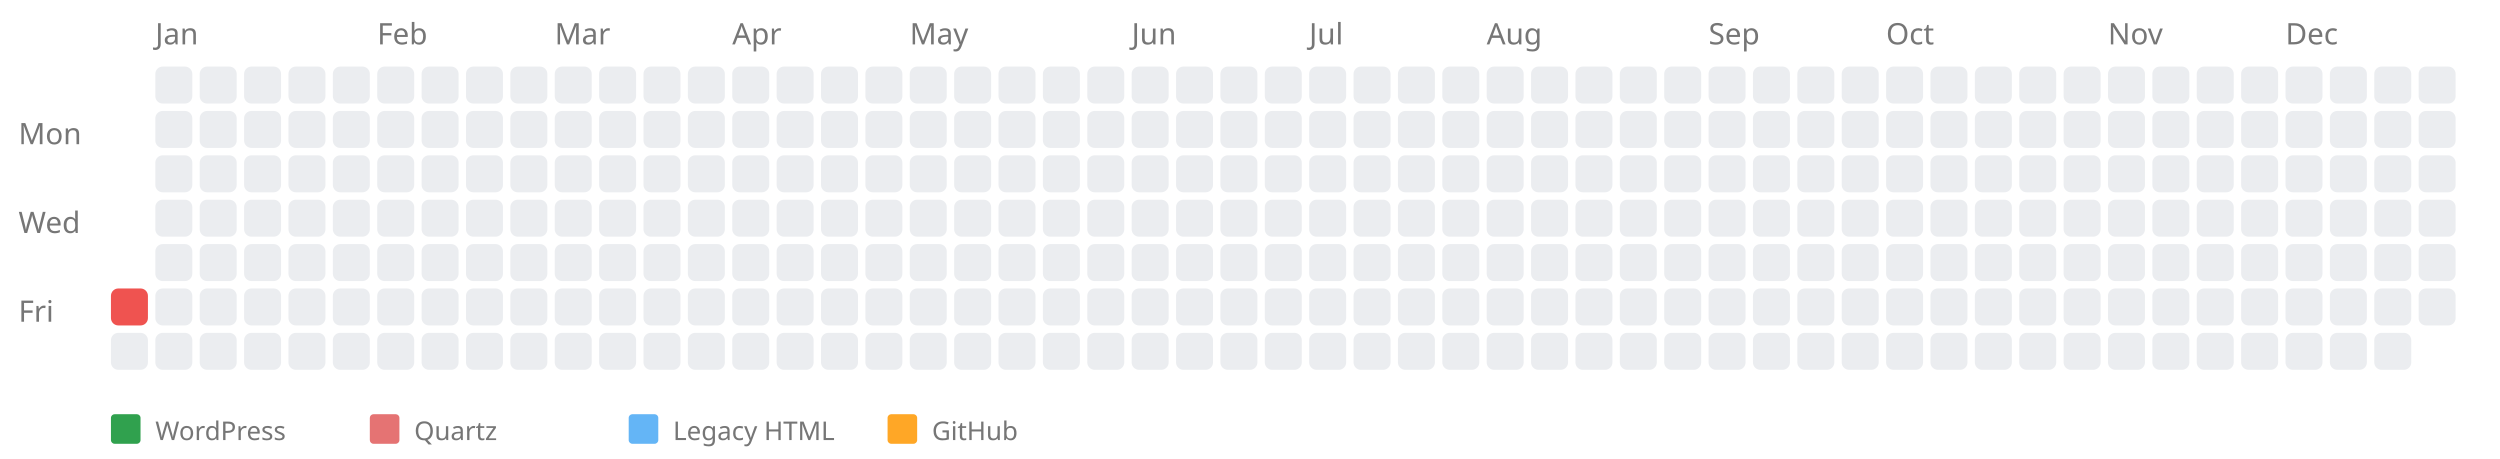
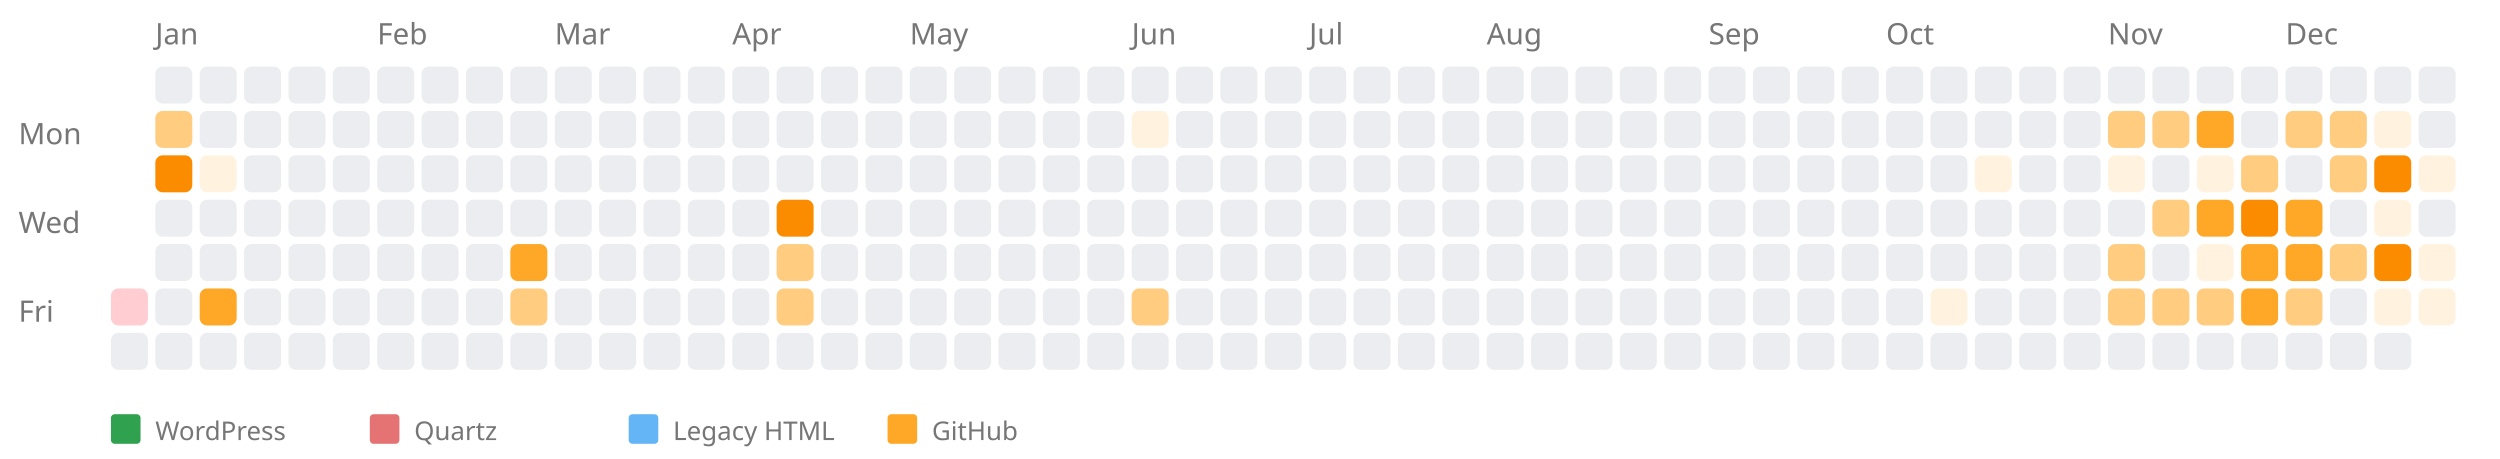
<svg xmlns="http://www.w3.org/2000/svg" width="676" height="124" style="background-color: white;">
  <text x="5" y="39" font-family="sans-serif" font-size="8" fill="#767676">Mon</text>
  <text x="5" y="63" font-family="sans-serif" font-size="8" fill="#767676">Wed</text>
  <text x="5" y="87" font-family="sans-serif" font-size="8" fill="#767676">Fri</text>
  <a href="https://kreier.github.io/quartz/Diary/2021">
-     <rect x="30" y="78" width="10" height="10" fill="#ef5350" rx="2" ry="2" />
+     <rect x="30" y="78" width="10" height="10" fill="#ffcdd2" rx="2" ry="2" />
  </a>
  <rect x="30" y="90" width="10" height="10" fill="#ebedf0" rx="2" ry="2" />
  <text x="42" y="12" font-family="sans-serif" font-size="8" fill="#767676">Jan</text>
  <rect x="42" y="18" width="10" height="10" fill="#ebedf0" rx="2" ry="2" />
-   <rect x="42" y="30" width="10" height="10" fill="#ebedf0" rx="2" ry="2" />
-   <rect x="42" y="42" width="10" height="10" fill="#ebedf0" rx="2" ry="2" />
+   <a href="https://github.com/kreier/me2arm/commit/ca2c6994b2ed854a7fac613803deee478fee8e63">
+     <rect x="42" y="30" width="10" height="10" fill="#ffcc80" rx="2" ry="2" />
+   </a>
+   <a href="https://github.com/kreier/jetson-car/commit/9a10501f116eb05279a624a6240494d85eda73f1">
+     <rect x="42" y="42" width="10" height="10" fill="#fb8c00" rx="2" ry="2" />
+   </a>
  <rect x="42" y="54" width="10" height="10" fill="#ebedf0" rx="2" ry="2" />
  <rect x="42" y="66" width="10" height="10" fill="#ebedf0" rx="2" ry="2" />
  <rect x="42" y="78" width="10" height="10" fill="#ebedf0" rx="2" ry="2" />
  <rect x="42" y="90" width="10" height="10" fill="#ebedf0" rx="2" ry="2" />
  <rect x="54" y="18" width="10" height="10" fill="#ebedf0" rx="2" ry="2" />
  <rect x="54" y="30" width="10" height="10" fill="#ebedf0" rx="2" ry="2" />
-   <rect x="54" y="42" width="10" height="10" fill="#ebedf0" rx="2" ry="2" />
+   <a href="https://github.com/kreier/aisvn-solarpower/commit/c56a331f029859bdb1c74f7ffeff9a1701c3ef88">
+     <rect x="54" y="42" width="10" height="10" fill="#fff3e0" rx="2" ry="2" />
+   </a>
  <rect x="54" y="54" width="10" height="10" fill="#ebedf0" rx="2" ry="2" />
  <rect x="54" y="66" width="10" height="10" fill="#ebedf0" rx="2" ry="2" />
-   <rect x="54" y="78" width="10" height="10" fill="#ebedf0" rx="2" ry="2" />
+   <a href="https://github.com/kreier/ml/commit/02943c450cba19af11ae0dcdcea43d1fbf020590">
+     <rect x="54" y="78" width="10" height="10" fill="#ffa726" rx="2" ry="2" />
+   </a>
  <rect x="54" y="90" width="10" height="10" fill="#ebedf0" rx="2" ry="2" />
  <rect x="66" y="18" width="10" height="10" fill="#ebedf0" rx="2" ry="2" />
  <rect x="66" y="30" width="10" height="10" fill="#ebedf0" rx="2" ry="2" />
  <rect x="66" y="42" width="10" height="10" fill="#ebedf0" rx="2" ry="2" />
  <rect x="66" y="54" width="10" height="10" fill="#ebedf0" rx="2" ry="2" />
  <rect x="66" y="66" width="10" height="10" fill="#ebedf0" rx="2" ry="2" />
  <rect x="66" y="78" width="10" height="10" fill="#ebedf0" rx="2" ry="2" />
  <rect x="66" y="90" width="10" height="10" fill="#ebedf0" rx="2" ry="2" />
  <rect x="78" y="18" width="10" height="10" fill="#ebedf0" rx="2" ry="2" />
  <rect x="78" y="30" width="10" height="10" fill="#ebedf0" rx="2" ry="2" />
  <rect x="78" y="42" width="10" height="10" fill="#ebedf0" rx="2" ry="2" />
  <rect x="78" y="54" width="10" height="10" fill="#ebedf0" rx="2" ry="2" />
  <rect x="78" y="66" width="10" height="10" fill="#ebedf0" rx="2" ry="2" />
  <rect x="78" y="78" width="10" height="10" fill="#ebedf0" rx="2" ry="2" />
  <rect x="78" y="90" width="10" height="10" fill="#ebedf0" rx="2" ry="2" />
  <rect x="90" y="18" width="10" height="10" fill="#ebedf0" rx="2" ry="2" />
  <rect x="90" y="30" width="10" height="10" fill="#ebedf0" rx="2" ry="2" />
  <rect x="90" y="42" width="10" height="10" fill="#ebedf0" rx="2" ry="2" />
  <rect x="90" y="54" width="10" height="10" fill="#ebedf0" rx="2" ry="2" />
  <rect x="90" y="66" width="10" height="10" fill="#ebedf0" rx="2" ry="2" />
  <rect x="90" y="78" width="10" height="10" fill="#ebedf0" rx="2" ry="2" />
  <rect x="90" y="90" width="10" height="10" fill="#ebedf0" rx="2" ry="2" />
  <text x="102" y="12" font-family="sans-serif" font-size="8" fill="#767676">Feb</text>
  <rect x="102" y="18" width="10" height="10" fill="#ebedf0" rx="2" ry="2" />
  <rect x="102" y="30" width="10" height="10" fill="#ebedf0" rx="2" ry="2" />
  <rect x="102" y="42" width="10" height="10" fill="#ebedf0" rx="2" ry="2" />
  <rect x="102" y="54" width="10" height="10" fill="#ebedf0" rx="2" ry="2" />
  <rect x="102" y="66" width="10" height="10" fill="#ebedf0" rx="2" ry="2" />
  <rect x="102" y="78" width="10" height="10" fill="#ebedf0" rx="2" ry="2" />
  <rect x="102" y="90" width="10" height="10" fill="#ebedf0" rx="2" ry="2" />
  <rect x="114" y="18" width="10" height="10" fill="#ebedf0" rx="2" ry="2" />
  <rect x="114" y="30" width="10" height="10" fill="#ebedf0" rx="2" ry="2" />
  <rect x="114" y="42" width="10" height="10" fill="#ebedf0" rx="2" ry="2" />
  <rect x="114" y="54" width="10" height="10" fill="#ebedf0" rx="2" ry="2" />
  <rect x="114" y="66" width="10" height="10" fill="#ebedf0" rx="2" ry="2" />
  <rect x="114" y="78" width="10" height="10" fill="#ebedf0" rx="2" ry="2" />
  <rect x="114" y="90" width="10" height="10" fill="#ebedf0" rx="2" ry="2" />
  <rect x="126" y="18" width="10" height="10" fill="#ebedf0" rx="2" ry="2" />
  <rect x="126" y="30" width="10" height="10" fill="#ebedf0" rx="2" ry="2" />
  <rect x="126" y="42" width="10" height="10" fill="#ebedf0" rx="2" ry="2" />
  <rect x="126" y="54" width="10" height="10" fill="#ebedf0" rx="2" ry="2" />
  <rect x="126" y="66" width="10" height="10" fill="#ebedf0" rx="2" ry="2" />
  <rect x="126" y="78" width="10" height="10" fill="#ebedf0" rx="2" ry="2" />
  <rect x="126" y="90" width="10" height="10" fill="#ebedf0" rx="2" ry="2" />
  <rect x="138" y="18" width="10" height="10" fill="#ebedf0" rx="2" ry="2" />
  <rect x="138" y="30" width="10" height="10" fill="#ebedf0" rx="2" ry="2" />
  <rect x="138" y="42" width="10" height="10" fill="#ebedf0" rx="2" ry="2" />
  <rect x="138" y="54" width="10" height="10" fill="#ebedf0" rx="2" ry="2" />
-   <rect x="138" y="66" width="10" height="10" fill="#ebedf0" rx="2" ry="2" />
-   <rect x="138" y="78" width="10" height="10" fill="#ebedf0" rx="2" ry="2" />
+   <a href="https://github.com/kreier/swift2021/commit/307429f71dbe469964d131d20942aa847cdf0585">
+     <rect x="138" y="66" width="10" height="10" fill="#ffa726" rx="2" ry="2" />
+   </a>
+   <a href="https://github.com/kreier/swift2021/commit/5080393241e9903767c09061c0625bb39481d234">
+     <rect x="138" y="78" width="10" height="10" fill="#ffcc80" rx="2" ry="2" />
+   </a>
  <rect x="138" y="90" width="10" height="10" fill="#ebedf0" rx="2" ry="2" />
  <text x="150" y="12" font-family="sans-serif" font-size="8" fill="#767676">Mar</text>
  <rect x="150" y="18" width="10" height="10" fill="#ebedf0" rx="2" ry="2" />
  <rect x="150" y="30" width="10" height="10" fill="#ebedf0" rx="2" ry="2" />
  <rect x="150" y="42" width="10" height="10" fill="#ebedf0" rx="2" ry="2" />
  <rect x="150" y="54" width="10" height="10" fill="#ebedf0" rx="2" ry="2" />
  <rect x="150" y="66" width="10" height="10" fill="#ebedf0" rx="2" ry="2" />
  <rect x="150" y="78" width="10" height="10" fill="#ebedf0" rx="2" ry="2" />
  <rect x="150" y="90" width="10" height="10" fill="#ebedf0" rx="2" ry="2" />
  <rect x="162" y="18" width="10" height="10" fill="#ebedf0" rx="2" ry="2" />
  <rect x="162" y="30" width="10" height="10" fill="#ebedf0" rx="2" ry="2" />
  <rect x="162" y="42" width="10" height="10" fill="#ebedf0" rx="2" ry="2" />
  <rect x="162" y="54" width="10" height="10" fill="#ebedf0" rx="2" ry="2" />
  <rect x="162" y="66" width="10" height="10" fill="#ebedf0" rx="2" ry="2" />
  <rect x="162" y="78" width="10" height="10" fill="#ebedf0" rx="2" ry="2" />
  <rect x="162" y="90" width="10" height="10" fill="#ebedf0" rx="2" ry="2" />
  <rect x="174" y="18" width="10" height="10" fill="#ebedf0" rx="2" ry="2" />
  <rect x="174" y="30" width="10" height="10" fill="#ebedf0" rx="2" ry="2" />
  <rect x="174" y="42" width="10" height="10" fill="#ebedf0" rx="2" ry="2" />
  <rect x="174" y="54" width="10" height="10" fill="#ebedf0" rx="2" ry="2" />
  <rect x="174" y="66" width="10" height="10" fill="#ebedf0" rx="2" ry="2" />
  <rect x="174" y="78" width="10" height="10" fill="#ebedf0" rx="2" ry="2" />
  <rect x="174" y="90" width="10" height="10" fill="#ebedf0" rx="2" ry="2" />
  <rect x="186" y="18" width="10" height="10" fill="#ebedf0" rx="2" ry="2" />
  <rect x="186" y="30" width="10" height="10" fill="#ebedf0" rx="2" ry="2" />
  <rect x="186" y="42" width="10" height="10" fill="#ebedf0" rx="2" ry="2" />
  <rect x="186" y="54" width="10" height="10" fill="#ebedf0" rx="2" ry="2" />
  <rect x="186" y="66" width="10" height="10" fill="#ebedf0" rx="2" ry="2" />
  <rect x="186" y="78" width="10" height="10" fill="#ebedf0" rx="2" ry="2" />
  <rect x="186" y="90" width="10" height="10" fill="#ebedf0" rx="2" ry="2" />
  <text x="198" y="12" font-family="sans-serif" font-size="8" fill="#767676">Apr</text>
  <rect x="198" y="18" width="10" height="10" fill="#ebedf0" rx="2" ry="2" />
  <rect x="198" y="30" width="10" height="10" fill="#ebedf0" rx="2" ry="2" />
  <rect x="198" y="42" width="10" height="10" fill="#ebedf0" rx="2" ry="2" />
  <rect x="198" y="54" width="10" height="10" fill="#ebedf0" rx="2" ry="2" />
  <rect x="198" y="66" width="10" height="10" fill="#ebedf0" rx="2" ry="2" />
  <rect x="198" y="78" width="10" height="10" fill="#ebedf0" rx="2" ry="2" />
  <rect x="198" y="90" width="10" height="10" fill="#ebedf0" rx="2" ry="2" />
  <rect x="210" y="18" width="10" height="10" fill="#ebedf0" rx="2" ry="2" />
  <rect x="210" y="30" width="10" height="10" fill="#ebedf0" rx="2" ry="2" />
  <rect x="210" y="42" width="10" height="10" fill="#ebedf0" rx="2" ry="2" />
-   <rect x="210" y="54" width="10" height="10" fill="#ebedf0" rx="2" ry="2" />
-   <rect x="210" y="66" width="10" height="10" fill="#ebedf0" rx="2" ry="2" />
-   <rect x="210" y="78" width="10" height="10" fill="#ebedf0" rx="2" ry="2" />
+   <a href="https://github.com/kreier/aqi/commit/ab232dc5d18e2268e31fdc4a1b65283ac7bafe7a">
+     <rect x="210" y="54" width="10" height="10" fill="#fb8c00" rx="2" ry="2" />
+   </a>
+   <a href="https://github.com/kreier/aqi/commit/bcd08a66b4a150a0d561fd57bb50a1d09c506f83">
+     <rect x="210" y="66" width="10" height="10" fill="#ffcc80" rx="2" ry="2" />
+   </a>
+   <a href="https://github.com/kreier/aqi/commit/bbc0ec88f1c29f43d2875090c97e5e2a23885903">
+     <rect x="210" y="78" width="10" height="10" fill="#ffcc80" rx="2" ry="2" />
+   </a>
  <rect x="210" y="90" width="10" height="10" fill="#ebedf0" rx="2" ry="2" />
  <rect x="222" y="18" width="10" height="10" fill="#ebedf0" rx="2" ry="2" />
  <rect x="222" y="30" width="10" height="10" fill="#ebedf0" rx="2" ry="2" />
  <rect x="222" y="42" width="10" height="10" fill="#ebedf0" rx="2" ry="2" />
  <rect x="222" y="54" width="10" height="10" fill="#ebedf0" rx="2" ry="2" />
  <rect x="222" y="66" width="10" height="10" fill="#ebedf0" rx="2" ry="2" />
  <rect x="222" y="78" width="10" height="10" fill="#ebedf0" rx="2" ry="2" />
  <rect x="222" y="90" width="10" height="10" fill="#ebedf0" rx="2" ry="2" />
  <rect x="234" y="18" width="10" height="10" fill="#ebedf0" rx="2" ry="2" />
  <rect x="234" y="30" width="10" height="10" fill="#ebedf0" rx="2" ry="2" />
  <rect x="234" y="42" width="10" height="10" fill="#ebedf0" rx="2" ry="2" />
  <rect x="234" y="54" width="10" height="10" fill="#ebedf0" rx="2" ry="2" />
  <rect x="234" y="66" width="10" height="10" fill="#ebedf0" rx="2" ry="2" />
  <rect x="234" y="78" width="10" height="10" fill="#ebedf0" rx="2" ry="2" />
  <rect x="234" y="90" width="10" height="10" fill="#ebedf0" rx="2" ry="2" />
  <text x="246" y="12" font-family="sans-serif" font-size="8" fill="#767676">May</text>
  <rect x="246" y="18" width="10" height="10" fill="#ebedf0" rx="2" ry="2" />
  <rect x="246" y="30" width="10" height="10" fill="#ebedf0" rx="2" ry="2" />
  <rect x="246" y="42" width="10" height="10" fill="#ebedf0" rx="2" ry="2" />
  <rect x="246" y="54" width="10" height="10" fill="#ebedf0" rx="2" ry="2" />
  <rect x="246" y="66" width="10" height="10" fill="#ebedf0" rx="2" ry="2" />
  <rect x="246" y="78" width="10" height="10" fill="#ebedf0" rx="2" ry="2" />
  <rect x="246" y="90" width="10" height="10" fill="#ebedf0" rx="2" ry="2" />
  <rect x="258" y="18" width="10" height="10" fill="#ebedf0" rx="2" ry="2" />
  <rect x="258" y="30" width="10" height="10" fill="#ebedf0" rx="2" ry="2" />
  <rect x="258" y="42" width="10" height="10" fill="#ebedf0" rx="2" ry="2" />
  <rect x="258" y="54" width="10" height="10" fill="#ebedf0" rx="2" ry="2" />
  <rect x="258" y="66" width="10" height="10" fill="#ebedf0" rx="2" ry="2" />
  <rect x="258" y="78" width="10" height="10" fill="#ebedf0" rx="2" ry="2" />
  <rect x="258" y="90" width="10" height="10" fill="#ebedf0" rx="2" ry="2" />
  <rect x="270" y="18" width="10" height="10" fill="#ebedf0" rx="2" ry="2" />
  <rect x="270" y="30" width="10" height="10" fill="#ebedf0" rx="2" ry="2" />
  <rect x="270" y="42" width="10" height="10" fill="#ebedf0" rx="2" ry="2" />
  <rect x="270" y="54" width="10" height="10" fill="#ebedf0" rx="2" ry="2" />
  <rect x="270" y="66" width="10" height="10" fill="#ebedf0" rx="2" ry="2" />
  <rect x="270" y="78" width="10" height="10" fill="#ebedf0" rx="2" ry="2" />
  <rect x="270" y="90" width="10" height="10" fill="#ebedf0" rx="2" ry="2" />
  <rect x="282" y="18" width="10" height="10" fill="#ebedf0" rx="2" ry="2" />
  <rect x="282" y="30" width="10" height="10" fill="#ebedf0" rx="2" ry="2" />
  <rect x="282" y="42" width="10" height="10" fill="#ebedf0" rx="2" ry="2" />
  <rect x="282" y="54" width="10" height="10" fill="#ebedf0" rx="2" ry="2" />
  <rect x="282" y="66" width="10" height="10" fill="#ebedf0" rx="2" ry="2" />
  <rect x="282" y="78" width="10" height="10" fill="#ebedf0" rx="2" ry="2" />
  <rect x="282" y="90" width="10" height="10" fill="#ebedf0" rx="2" ry="2" />
  <rect x="294" y="18" width="10" height="10" fill="#ebedf0" rx="2" ry="2" />
  <rect x="294" y="30" width="10" height="10" fill="#ebedf0" rx="2" ry="2" />
  <rect x="294" y="42" width="10" height="10" fill="#ebedf0" rx="2" ry="2" />
  <rect x="294" y="54" width="10" height="10" fill="#ebedf0" rx="2" ry="2" />
  <rect x="294" y="66" width="10" height="10" fill="#ebedf0" rx="2" ry="2" />
  <rect x="294" y="78" width="10" height="10" fill="#ebedf0" rx="2" ry="2" />
  <rect x="294" y="90" width="10" height="10" fill="#ebedf0" rx="2" ry="2" />
  <text x="306" y="12" font-family="sans-serif" font-size="8" fill="#767676">Jun</text>
  <rect x="306" y="18" width="10" height="10" fill="#ebedf0" rx="2" ry="2" />
-   <rect x="306" y="30" width="10" height="10" fill="#ebedf0" rx="2" ry="2" />
+   <a href="https://github.com/kreier/history/commit/2dabd8202832188bb98c6b7aef747b6bba5d953e">
+     <rect x="306" y="30" width="10" height="10" fill="#fff3e0" rx="2" ry="2" />
+   </a>
  <rect x="306" y="42" width="10" height="10" fill="#ebedf0" rx="2" ry="2" />
  <rect x="306" y="54" width="10" height="10" fill="#ebedf0" rx="2" ry="2" />
  <rect x="306" y="66" width="10" height="10" fill="#ebedf0" rx="2" ry="2" />
-   <rect x="306" y="78" width="10" height="10" fill="#ebedf0" rx="2" ry="2" />
+   <a href="https://github.com/kreier/history/commit/be2d526acd8b580c03cfd0dfbc0d5cdbee70ba73">
+     <rect x="306" y="78" width="10" height="10" fill="#ffcc80" rx="2" ry="2" />
+   </a>
  <rect x="306" y="90" width="10" height="10" fill="#ebedf0" rx="2" ry="2" />
  <rect x="318" y="18" width="10" height="10" fill="#ebedf0" rx="2" ry="2" />
  <rect x="318" y="30" width="10" height="10" fill="#ebedf0" rx="2" ry="2" />
  <rect x="318" y="42" width="10" height="10" fill="#ebedf0" rx="2" ry="2" />
  <rect x="318" y="54" width="10" height="10" fill="#ebedf0" rx="2" ry="2" />
  <rect x="318" y="66" width="10" height="10" fill="#ebedf0" rx="2" ry="2" />
  <rect x="318" y="78" width="10" height="10" fill="#ebedf0" rx="2" ry="2" />
  <rect x="318" y="90" width="10" height="10" fill="#ebedf0" rx="2" ry="2" />
  <rect x="330" y="18" width="10" height="10" fill="#ebedf0" rx="2" ry="2" />
  <rect x="330" y="30" width="10" height="10" fill="#ebedf0" rx="2" ry="2" />
  <rect x="330" y="42" width="10" height="10" fill="#ebedf0" rx="2" ry="2" />
  <rect x="330" y="54" width="10" height="10" fill="#ebedf0" rx="2" ry="2" />
  <rect x="330" y="66" width="10" height="10" fill="#ebedf0" rx="2" ry="2" />
  <rect x="330" y="78" width="10" height="10" fill="#ebedf0" rx="2" ry="2" />
  <rect x="330" y="90" width="10" height="10" fill="#ebedf0" rx="2" ry="2" />
  <rect x="342" y="18" width="10" height="10" fill="#ebedf0" rx="2" ry="2" />
  <rect x="342" y="30" width="10" height="10" fill="#ebedf0" rx="2" ry="2" />
  <rect x="342" y="42" width="10" height="10" fill="#ebedf0" rx="2" ry="2" />
  <rect x="342" y="54" width="10" height="10" fill="#ebedf0" rx="2" ry="2" />
  <rect x="342" y="66" width="10" height="10" fill="#ebedf0" rx="2" ry="2" />
  <rect x="342" y="78" width="10" height="10" fill="#ebedf0" rx="2" ry="2" />
  <rect x="342" y="90" width="10" height="10" fill="#ebedf0" rx="2" ry="2" />
  <text x="354" y="12" font-family="sans-serif" font-size="8" fill="#767676">Jul</text>
  <rect x="354" y="18" width="10" height="10" fill="#ebedf0" rx="2" ry="2" />
  <rect x="354" y="30" width="10" height="10" fill="#ebedf0" rx="2" ry="2" />
  <rect x="354" y="42" width="10" height="10" fill="#ebedf0" rx="2" ry="2" />
  <rect x="354" y="54" width="10" height="10" fill="#ebedf0" rx="2" ry="2" />
  <rect x="354" y="66" width="10" height="10" fill="#ebedf0" rx="2" ry="2" />
  <rect x="354" y="78" width="10" height="10" fill="#ebedf0" rx="2" ry="2" />
  <rect x="354" y="90" width="10" height="10" fill="#ebedf0" rx="2" ry="2" />
  <rect x="366" y="18" width="10" height="10" fill="#ebedf0" rx="2" ry="2" />
  <rect x="366" y="30" width="10" height="10" fill="#ebedf0" rx="2" ry="2" />
  <rect x="366" y="42" width="10" height="10" fill="#ebedf0" rx="2" ry="2" />
  <rect x="366" y="54" width="10" height="10" fill="#ebedf0" rx="2" ry="2" />
  <rect x="366" y="66" width="10" height="10" fill="#ebedf0" rx="2" ry="2" />
  <rect x="366" y="78" width="10" height="10" fill="#ebedf0" rx="2" ry="2" />
  <rect x="366" y="90" width="10" height="10" fill="#ebedf0" rx="2" ry="2" />
  <rect x="378" y="18" width="10" height="10" fill="#ebedf0" rx="2" ry="2" />
  <rect x="378" y="30" width="10" height="10" fill="#ebedf0" rx="2" ry="2" />
  <rect x="378" y="42" width="10" height="10" fill="#ebedf0" rx="2" ry="2" />
  <rect x="378" y="54" width="10" height="10" fill="#ebedf0" rx="2" ry="2" />
  <rect x="378" y="66" width="10" height="10" fill="#ebedf0" rx="2" ry="2" />
  <rect x="378" y="78" width="10" height="10" fill="#ebedf0" rx="2" ry="2" />
  <rect x="378" y="90" width="10" height="10" fill="#ebedf0" rx="2" ry="2" />
  <rect x="390" y="18" width="10" height="10" fill="#ebedf0" rx="2" ry="2" />
  <rect x="390" y="30" width="10" height="10" fill="#ebedf0" rx="2" ry="2" />
  <rect x="390" y="42" width="10" height="10" fill="#ebedf0" rx="2" ry="2" />
  <rect x="390" y="54" width="10" height="10" fill="#ebedf0" rx="2" ry="2" />
  <rect x="390" y="66" width="10" height="10" fill="#ebedf0" rx="2" ry="2" />
  <rect x="390" y="78" width="10" height="10" fill="#ebedf0" rx="2" ry="2" />
  <rect x="390" y="90" width="10" height="10" fill="#ebedf0" rx="2" ry="2" />
  <text x="402" y="12" font-family="sans-serif" font-size="8" fill="#767676">Aug</text>
  <rect x="402" y="18" width="10" height="10" fill="#ebedf0" rx="2" ry="2" />
  <rect x="402" y="30" width="10" height="10" fill="#ebedf0" rx="2" ry="2" />
  <rect x="402" y="42" width="10" height="10" fill="#ebedf0" rx="2" ry="2" />
  <rect x="402" y="54" width="10" height="10" fill="#ebedf0" rx="2" ry="2" />
  <rect x="402" y="66" width="10" height="10" fill="#ebedf0" rx="2" ry="2" />
  <rect x="402" y="78" width="10" height="10" fill="#ebedf0" rx="2" ry="2" />
  <rect x="402" y="90" width="10" height="10" fill="#ebedf0" rx="2" ry="2" />
  <rect x="414" y="18" width="10" height="10" fill="#ebedf0" rx="2" ry="2" />
  <rect x="414" y="30" width="10" height="10" fill="#ebedf0" rx="2" ry="2" />
  <rect x="414" y="42" width="10" height="10" fill="#ebedf0" rx="2" ry="2" />
  <rect x="414" y="54" width="10" height="10" fill="#ebedf0" rx="2" ry="2" />
  <rect x="414" y="66" width="10" height="10" fill="#ebedf0" rx="2" ry="2" />
  <rect x="414" y="78" width="10" height="10" fill="#ebedf0" rx="2" ry="2" />
  <rect x="414" y="90" width="10" height="10" fill="#ebedf0" rx="2" ry="2" />
  <rect x="426" y="18" width="10" height="10" fill="#ebedf0" rx="2" ry="2" />
  <rect x="426" y="30" width="10" height="10" fill="#ebedf0" rx="2" ry="2" />
  <rect x="426" y="42" width="10" height="10" fill="#ebedf0" rx="2" ry="2" />
  <rect x="426" y="54" width="10" height="10" fill="#ebedf0" rx="2" ry="2" />
  <rect x="426" y="66" width="10" height="10" fill="#ebedf0" rx="2" ry="2" />
  <rect x="426" y="78" width="10" height="10" fill="#ebedf0" rx="2" ry="2" />
  <rect x="426" y="90" width="10" height="10" fill="#ebedf0" rx="2" ry="2" />
  <rect x="438" y="18" width="10" height="10" fill="#ebedf0" rx="2" ry="2" />
  <rect x="438" y="30" width="10" height="10" fill="#ebedf0" rx="2" ry="2" />
  <rect x="438" y="42" width="10" height="10" fill="#ebedf0" rx="2" ry="2" />
  <rect x="438" y="54" width="10" height="10" fill="#ebedf0" rx="2" ry="2" />
  <rect x="438" y="66" width="10" height="10" fill="#ebedf0" rx="2" ry="2" />
  <rect x="438" y="78" width="10" height="10" fill="#ebedf0" rx="2" ry="2" />
  <rect x="438" y="90" width="10" height="10" fill="#ebedf0" rx="2" ry="2" />
  <rect x="450" y="18" width="10" height="10" fill="#ebedf0" rx="2" ry="2" />
  <rect x="450" y="30" width="10" height="10" fill="#ebedf0" rx="2" ry="2" />
  <rect x="450" y="42" width="10" height="10" fill="#ebedf0" rx="2" ry="2" />
  <rect x="450" y="54" width="10" height="10" fill="#ebedf0" rx="2" ry="2" />
  <rect x="450" y="66" width="10" height="10" fill="#ebedf0" rx="2" ry="2" />
  <rect x="450" y="78" width="10" height="10" fill="#ebedf0" rx="2" ry="2" />
  <rect x="450" y="90" width="10" height="10" fill="#ebedf0" rx="2" ry="2" />
  <text x="462" y="12" font-family="sans-serif" font-size="8" fill="#767676">Sep</text>
  <rect x="462" y="18" width="10" height="10" fill="#ebedf0" rx="2" ry="2" />
  <rect x="462" y="30" width="10" height="10" fill="#ebedf0" rx="2" ry="2" />
  <rect x="462" y="42" width="10" height="10" fill="#ebedf0" rx="2" ry="2" />
  <rect x="462" y="54" width="10" height="10" fill="#ebedf0" rx="2" ry="2" />
  <rect x="462" y="66" width="10" height="10" fill="#ebedf0" rx="2" ry="2" />
  <rect x="462" y="78" width="10" height="10" fill="#ebedf0" rx="2" ry="2" />
  <rect x="462" y="90" width="10" height="10" fill="#ebedf0" rx="2" ry="2" />
  <rect x="474" y="18" width="10" height="10" fill="#ebedf0" rx="2" ry="2" />
  <rect x="474" y="30" width="10" height="10" fill="#ebedf0" rx="2" ry="2" />
  <rect x="474" y="42" width="10" height="10" fill="#ebedf0" rx="2" ry="2" />
  <rect x="474" y="54" width="10" height="10" fill="#ebedf0" rx="2" ry="2" />
  <rect x="474" y="66" width="10" height="10" fill="#ebedf0" rx="2" ry="2" />
  <rect x="474" y="78" width="10" height="10" fill="#ebedf0" rx="2" ry="2" />
  <rect x="474" y="90" width="10" height="10" fill="#ebedf0" rx="2" ry="2" />
  <rect x="486" y="18" width="10" height="10" fill="#ebedf0" rx="2" ry="2" />
  <rect x="486" y="30" width="10" height="10" fill="#ebedf0" rx="2" ry="2" />
  <rect x="486" y="42" width="10" height="10" fill="#ebedf0" rx="2" ry="2" />
  <rect x="486" y="54" width="10" height="10" fill="#ebedf0" rx="2" ry="2" />
  <rect x="486" y="66" width="10" height="10" fill="#ebedf0" rx="2" ry="2" />
  <rect x="486" y="78" width="10" height="10" fill="#ebedf0" rx="2" ry="2" />
  <rect x="486" y="90" width="10" height="10" fill="#ebedf0" rx="2" ry="2" />
  <rect x="498" y="18" width="10" height="10" fill="#ebedf0" rx="2" ry="2" />
  <rect x="498" y="30" width="10" height="10" fill="#ebedf0" rx="2" ry="2" />
  <rect x="498" y="42" width="10" height="10" fill="#ebedf0" rx="2" ry="2" />
  <rect x="498" y="54" width="10" height="10" fill="#ebedf0" rx="2" ry="2" />
  <rect x="498" y="66" width="10" height="10" fill="#ebedf0" rx="2" ry="2" />
  <rect x="498" y="78" width="10" height="10" fill="#ebedf0" rx="2" ry="2" />
  <rect x="498" y="90" width="10" height="10" fill="#ebedf0" rx="2" ry="2" />
  <text x="510" y="12" font-family="sans-serif" font-size="8" fill="#767676">Oct</text>
  <rect x="510" y="18" width="10" height="10" fill="#ebedf0" rx="2" ry="2" />
  <rect x="510" y="30" width="10" height="10" fill="#ebedf0" rx="2" ry="2" />
  <rect x="510" y="42" width="10" height="10" fill="#ebedf0" rx="2" ry="2" />
  <rect x="510" y="54" width="10" height="10" fill="#ebedf0" rx="2" ry="2" />
  <rect x="510" y="66" width="10" height="10" fill="#ebedf0" rx="2" ry="2" />
  <rect x="510" y="78" width="10" height="10" fill="#ebedf0" rx="2" ry="2" />
  <rect x="510" y="90" width="10" height="10" fill="#ebedf0" rx="2" ry="2" />
  <rect x="522" y="18" width="10" height="10" fill="#ebedf0" rx="2" ry="2" />
  <rect x="522" y="30" width="10" height="10" fill="#ebedf0" rx="2" ry="2" />
  <rect x="522" y="42" width="10" height="10" fill="#ebedf0" rx="2" ry="2" />
  <rect x="522" y="54" width="10" height="10" fill="#ebedf0" rx="2" ry="2" />
  <rect x="522" y="66" width="10" height="10" fill="#ebedf0" rx="2" ry="2" />
-   <rect x="522" y="78" width="10" height="10" fill="#ebedf0" rx="2" ry="2" />
+   <a href="https://github.com/kreier/benchmark/commit/e20e5c33207a4315476ad60041c4ebb5bacef9fc">
+     <rect x="522" y="78" width="10" height="10" fill="#fff3e0" rx="2" ry="2" />
+   </a>
  <rect x="522" y="90" width="10" height="10" fill="#ebedf0" rx="2" ry="2" />
  <rect x="534" y="18" width="10" height="10" fill="#ebedf0" rx="2" ry="2" />
  <rect x="534" y="30" width="10" height="10" fill="#ebedf0" rx="2" ry="2" />
-   <rect x="534" y="42" width="10" height="10" fill="#ebedf0" rx="2" ry="2" />
+   <a href="https://github.com/kreier/benchmark/commit/30a8d29d6f0ec8da35559a9bf4ecdb13cb4af2ad">
+     <rect x="534" y="42" width="10" height="10" fill="#fff3e0" rx="2" ry="2" />
+   </a>
  <rect x="534" y="54" width="10" height="10" fill="#ebedf0" rx="2" ry="2" />
  <rect x="534" y="66" width="10" height="10" fill="#ebedf0" rx="2" ry="2" />
  <rect x="534" y="78" width="10" height="10" fill="#ebedf0" rx="2" ry="2" />
  <rect x="534" y="90" width="10" height="10" fill="#ebedf0" rx="2" ry="2" />
  <rect x="546" y="18" width="10" height="10" fill="#ebedf0" rx="2" ry="2" />
  <rect x="546" y="30" width="10" height="10" fill="#ebedf0" rx="2" ry="2" />
  <rect x="546" y="42" width="10" height="10" fill="#ebedf0" rx="2" ry="2" />
  <rect x="546" y="54" width="10" height="10" fill="#ebedf0" rx="2" ry="2" />
  <rect x="546" y="66" width="10" height="10" fill="#ebedf0" rx="2" ry="2" />
  <rect x="546" y="78" width="10" height="10" fill="#ebedf0" rx="2" ry="2" />
  <rect x="546" y="90" width="10" height="10" fill="#ebedf0" rx="2" ry="2" />
  <rect x="558" y="18" width="10" height="10" fill="#ebedf0" rx="2" ry="2" />
  <rect x="558" y="30" width="10" height="10" fill="#ebedf0" rx="2" ry="2" />
  <rect x="558" y="42" width="10" height="10" fill="#ebedf0" rx="2" ry="2" />
  <rect x="558" y="54" width="10" height="10" fill="#ebedf0" rx="2" ry="2" />
  <rect x="558" y="66" width="10" height="10" fill="#ebedf0" rx="2" ry="2" />
  <rect x="558" y="78" width="10" height="10" fill="#ebedf0" rx="2" ry="2" />
  <rect x="558" y="90" width="10" height="10" fill="#ebedf0" rx="2" ry="2" />
  <text x="570" y="12" font-family="sans-serif" font-size="8" fill="#767676">Nov</text>
  <rect x="570" y="18" width="10" height="10" fill="#ebedf0" rx="2" ry="2" />
-   <rect x="570" y="30" width="10" height="10" fill="#ebedf0" rx="2" ry="2" />
-   <rect x="570" y="42" width="10" height="10" fill="#ebedf0" rx="2" ry="2" />
+   <a href="https://github.com/kreier/vex/commit/57e2f329e63761bdb966ef8d0f510f8ff09135b5">
+     <rect x="570" y="30" width="10" height="10" fill="#ffcc80" rx="2" ry="2" />
+   </a>
+   <a href="https://github.com/kreier/vex/commit/5dace50023b582704f075428951175b14d8a636b">
+     <rect x="570" y="42" width="10" height="10" fill="#fff3e0" rx="2" ry="2" />
+   </a>
  <rect x="570" y="54" width="10" height="10" fill="#ebedf0" rx="2" ry="2" />
-   <rect x="570" y="66" width="10" height="10" fill="#ebedf0" rx="2" ry="2" />
-   <rect x="570" y="78" width="10" height="10" fill="#ebedf0" rx="2" ry="2" />
+   <a href="https://github.com/kreier/vex/commit/0a4d4fef96e60f1e5e8db745f7fe750b936da6f0">
+     <rect x="570" y="66" width="10" height="10" fill="#ffcc80" rx="2" ry="2" />
+   </a>
+   <a href="https://github.com/kreier/vex/commit/c9bc0be0a0ea557b5c4998cc4d5f652e832e184e">
+     <rect x="570" y="78" width="10" height="10" fill="#ffcc80" rx="2" ry="2" />
+   </a>
  <rect x="570" y="90" width="10" height="10" fill="#ebedf0" rx="2" ry="2" />
  <rect x="582" y="18" width="10" height="10" fill="#ebedf0" rx="2" ry="2" />
-   <rect x="582" y="30" width="10" height="10" fill="#ebedf0" rx="2" ry="2" />
+   <a href="https://github.com/kreier/vex/commit/33f76924eb8a7572e68e711894e9cedff1501445">
+     <rect x="582" y="30" width="10" height="10" fill="#ffcc80" rx="2" ry="2" />
+   </a>
  <rect x="582" y="42" width="10" height="10" fill="#ebedf0" rx="2" ry="2" />
-   <rect x="582" y="54" width="10" height="10" fill="#ebedf0" rx="2" ry="2" />
+   <a href="https://github.com/kreier/vex/commit/9d5315399f201f3794683c1b971162d85ce963c9">
+     <rect x="582" y="54" width="10" height="10" fill="#ffcc80" rx="2" ry="2" />
+   </a>
  <rect x="582" y="66" width="10" height="10" fill="#ebedf0" rx="2" ry="2" />
-   <rect x="582" y="78" width="10" height="10" fill="#ebedf0" rx="2" ry="2" />
+   <a href="https://github.com/kreier/temp/commit/8270e8856a583468529dbc06d471d2dd0c705972">
+     <rect x="582" y="78" width="10" height="10" fill="#ffcc80" rx="2" ry="2" />
+   </a>
  <rect x="582" y="90" width="10" height="10" fill="#ebedf0" rx="2" ry="2" />
  <rect x="594" y="18" width="10" height="10" fill="#ebedf0" rx="2" ry="2" />
-   <rect x="594" y="30" width="10" height="10" fill="#ebedf0" rx="2" ry="2" />
-   <rect x="594" y="42" width="10" height="10" fill="#ebedf0" rx="2" ry="2" />
-   <rect x="594" y="54" width="10" height="10" fill="#ebedf0" rx="2" ry="2" />
-   <rect x="594" y="66" width="10" height="10" fill="#ebedf0" rx="2" ry="2" />
-   <rect x="594" y="78" width="10" height="10" fill="#ebedf0" rx="2" ry="2" />
+   <a href="https://github.com/kreier/temp/commit/bdc9933473ca0b3be9708262c03ec81bc37246f8">
+     <rect x="594" y="30" width="10" height="10" fill="#ffa726" rx="2" ry="2" />
+   </a>
+   <a href="https://github.com/kreier/vex/commit/99f209688397d07473b77d2670fb42bb3bd2ab78">
+     <rect x="594" y="42" width="10" height="10" fill="#fff3e0" rx="2" ry="2" />
+   </a>
+   <a href="https://github.com/kreier/temp/commit/955516281ce7b924ab244de2a9d139b68e4ccca2">
+     <rect x="594" y="54" width="10" height="10" fill="#ffa726" rx="2" ry="2" />
+   </a>
+   <a href="https://github.com/kreier/vex/commit/800c228d1d8c4ca17b2a213d4922e83eb44f8c6f">
+     <rect x="594" y="66" width="10" height="10" fill="#fff3e0" rx="2" ry="2" />
+   </a>
+   <a href="https://github.com/kreier/vex/commit/f410aff707c94589d4507537970ad609b32a7994">
+     <rect x="594" y="78" width="10" height="10" fill="#ffcc80" rx="2" ry="2" />
+   </a>
  <rect x="594" y="90" width="10" height="10" fill="#ebedf0" rx="2" ry="2" />
  <rect x="606" y="18" width="10" height="10" fill="#ebedf0" rx="2" ry="2" />
  <rect x="606" y="30" width="10" height="10" fill="#ebedf0" rx="2" ry="2" />
-   <rect x="606" y="42" width="10" height="10" fill="#ebedf0" rx="2" ry="2" />
-   <rect x="606" y="54" width="10" height="10" fill="#ebedf0" rx="2" ry="2" />
-   <rect x="606" y="66" width="10" height="10" fill="#ebedf0" rx="2" ry="2" />
-   <rect x="606" y="78" width="10" height="10" fill="#ebedf0" rx="2" ry="2" />
+   <a href="https://github.com/kreier/ar65view/commit/0edbea6976126fea85474c4ae37bec2efa2f86ca">
+     <rect x="606" y="42" width="10" height="10" fill="#ffcc80" rx="2" ry="2" />
+   </a>
+   <a href="https://github.com/kreier/temp/commit/bf003e982b794aa510557755d354d8a78929eb8a">
+     <rect x="606" y="54" width="10" height="10" fill="#fb8c00" rx="2" ry="2" />
+   </a>
+   <a href="https://github.com/kreier/temp/commit/3019a7667394f687aaf52d902de61b0d9e5a1824">
+     <rect x="606" y="66" width="10" height="10" fill="#ffa726" rx="2" ry="2" />
+   </a>
+   <a href="https://github.com/kreier/vex/commit/29358274808f45575ed46ed155ab7bc14407f5fa">
+     <rect x="606" y="78" width="10" height="10" fill="#ffa726" rx="2" ry="2" />
+   </a>
  <rect x="606" y="90" width="10" height="10" fill="#ebedf0" rx="2" ry="2" />
  <text x="618" y="12" font-family="sans-serif" font-size="8" fill="#767676">Dec</text>
  <rect x="618" y="18" width="10" height="10" fill="#ebedf0" rx="2" ry="2" />
-   <rect x="618" y="30" width="10" height="10" fill="#ebedf0" rx="2" ry="2" />
+   <a href="https://github.com/kreier/vex/commit/9132bebcdad9d5bbdacc2201f4b404e8a6f83e29">
+     <rect x="618" y="30" width="10" height="10" fill="#ffcc80" rx="2" ry="2" />
+   </a>
  <rect x="618" y="42" width="10" height="10" fill="#ebedf0" rx="2" ry="2" />
-   <rect x="618" y="54" width="10" height="10" fill="#ebedf0" rx="2" ry="2" />
-   <rect x="618" y="66" width="10" height="10" fill="#ebedf0" rx="2" ry="2" />
-   <rect x="618" y="78" width="10" height="10" fill="#ebedf0" rx="2" ry="2" />
+   <a href="https://github.com/kreier/temp/commit/de7569099f73211696a936a6b89243e68f3e7f80">
+     <rect x="618" y="54" width="10" height="10" fill="#ffa726" rx="2" ry="2" />
+   </a>
+   <a href="https://github.com/kreier/ESP32/commit/17e31342a4d4218fa0d47b653b53d96dae467bc1">
+     <rect x="618" y="66" width="10" height="10" fill="#ffa726" rx="2" ry="2" />
+   </a>
+   <a href="https://github.com/kreier/ESP32/commit/a32c98fd96a4cb5de9cf598bcc9a172d87e7385d">
+     <rect x="618" y="78" width="10" height="10" fill="#ffcc80" rx="2" ry="2" />
+   </a>
  <rect x="618" y="90" width="10" height="10" fill="#ebedf0" rx="2" ry="2" />
  <rect x="630" y="18" width="10" height="10" fill="#ebedf0" rx="2" ry="2" />
-   <rect x="630" y="30" width="10" height="10" fill="#ebedf0" rx="2" ry="2" />
-   <rect x="630" y="42" width="10" height="10" fill="#ebedf0" rx="2" ry="2" />
+   <a href="https://github.com/kreier/ESP32/commit/2632c6ab6fdcc74742ee95e0e0a94a9049b743af">
+     <rect x="630" y="30" width="10" height="10" fill="#ffcc80" rx="2" ry="2" />
+   </a>
+   <a href="https://github.com/kreier/aisvn-solarpower/commit/2af5e4cd61490903c5de6e4284069165fda64288">
+     <rect x="630" y="42" width="10" height="10" fill="#ffcc80" rx="2" ry="2" />
+   </a>
  <rect x="630" y="54" width="10" height="10" fill="#ebedf0" rx="2" ry="2" />
-   <rect x="630" y="66" width="10" height="10" fill="#ebedf0" rx="2" ry="2" />
+   <a href="https://github.com/kreier/ESP32/commit/0a48b949c9476c9b70fb863f82c2919b9aadc059">
+     <rect x="630" y="66" width="10" height="10" fill="#ffcc80" rx="2" ry="2" />
+   </a>
  <rect x="630" y="78" width="10" height="10" fill="#ebedf0" rx="2" ry="2" />
  <rect x="630" y="90" width="10" height="10" fill="#ebedf0" rx="2" ry="2" />
  <rect x="642" y="18" width="10" height="10" fill="#ebedf0" rx="2" ry="2" />
-   <rect x="642" y="30" width="10" height="10" fill="#ebedf0" rx="2" ry="2" />
-   <rect x="642" y="42" width="10" height="10" fill="#ebedf0" rx="2" ry="2" />
-   <rect x="642" y="54" width="10" height="10" fill="#ebedf0" rx="2" ry="2" />
-   <rect x="642" y="66" width="10" height="10" fill="#ebedf0" rx="2" ry="2" />
-   <rect x="642" y="78" width="10" height="10" fill="#ebedf0" rx="2" ry="2" />
+   <a href="https://github.com/kreier/benchmark/commit/b4b1b18ca0271a84584047c3c5b9bbd48ba6d721">
+     <rect x="642" y="30" width="10" height="10" fill="#fff3e0" rx="2" ry="2" />
+   </a>
+   <a href="https://github.com/kreier/aisvn/commit/c6dda816c70b21a7a800b3af01f4a806ab551f69">
+     <rect x="642" y="42" width="10" height="10" fill="#fb8c00" rx="2" ry="2" />
+   </a>
+   <a href="https://github.com/kreier/ssis.bit/commit/9d41ece25675d98cf94ac087699b5ebfd1f5893a">
+     <rect x="642" y="54" width="10" height="10" fill="#fff3e0" rx="2" ry="2" />
+   </a>
+   <a href="https://github.com/kreier/history/commit/8e875e8c2c71295efc95cc4e7341561b1002493d">
+     <rect x="642" y="66" width="10" height="10" fill="#fb8c00" rx="2" ry="2" />
+   </a>
+   <a href="https://github.com/kreier/vex/commit/5413e04946ffabff7ca8cb39f4963ca1103602fb">
+     <rect x="642" y="78" width="10" height="10" fill="#fff3e0" rx="2" ry="2" />
+   </a>
  <rect x="642" y="90" width="10" height="10" fill="#ebedf0" rx="2" ry="2" />
  <rect x="654" y="18" width="10" height="10" fill="#ebedf0" rx="2" ry="2" />
  <rect x="654" y="30" width="10" height="10" fill="#ebedf0" rx="2" ry="2" />
-   <rect x="654" y="42" width="10" height="10" fill="#ebedf0" rx="2" ry="2" />
+   <a href="https://github.com/kreier/ssis.bit/commit/eecc4c3e17dbada934de1f7261d8952de0c5d48b">
+     <rect x="654" y="42" width="10" height="10" fill="#fff3e0" rx="2" ry="2" />
+   </a>
  <rect x="654" y="54" width="10" height="10" fill="#ebedf0" rx="2" ry="2" />
-   <rect x="654" y="66" width="10" height="10" fill="#ebedf0" rx="2" ry="2" />
-   <rect x="654" y="78" width="10" height="10" fill="#ebedf0" rx="2" ry="2" />
+   <a href="https://github.com/kreier/ssis.bit/commit/f37b679af7fa25b2652d86be7cedd85022e7778f">
+     <rect x="654" y="66" width="10" height="10" fill="#fff3e0" rx="2" ry="2" />
+   </a>
+   <a href="https://github.com/kreier/vex/commit/6e0bf461d5951cf3d8d8f4ba10ca072d847fed51">
+     <rect x="654" y="78" width="10" height="10" fill="#fff3e0" rx="2" ry="2" />
+   </a>
  <rect x="30" y="112" width="8" height="8" fill="#30a14e" rx="1" ry="1" />
  <text x="42" y="119" font-family="sans-serif" font-size="7" fill="#767676">WordPress</text>
  <rect x="100" y="112" width="8" height="8" fill="#e57373" rx="1" ry="1" />
  <text x="112" y="119" font-family="sans-serif" font-size="7" fill="#767676">Quartz</text>
  <rect x="170" y="112" width="8" height="8" fill="#64b5f6" rx="1" ry="1" />
  <text x="182" y="119" font-family="sans-serif" font-size="7" fill="#767676">Legacy HTML</text>
  <rect x="240" y="112" width="8" height="8" fill="#ffa726" rx="1" ry="1" />
  <text x="252" y="119" font-family="sans-serif" font-size="7" fill="#767676">GitHub</text>
</svg>
